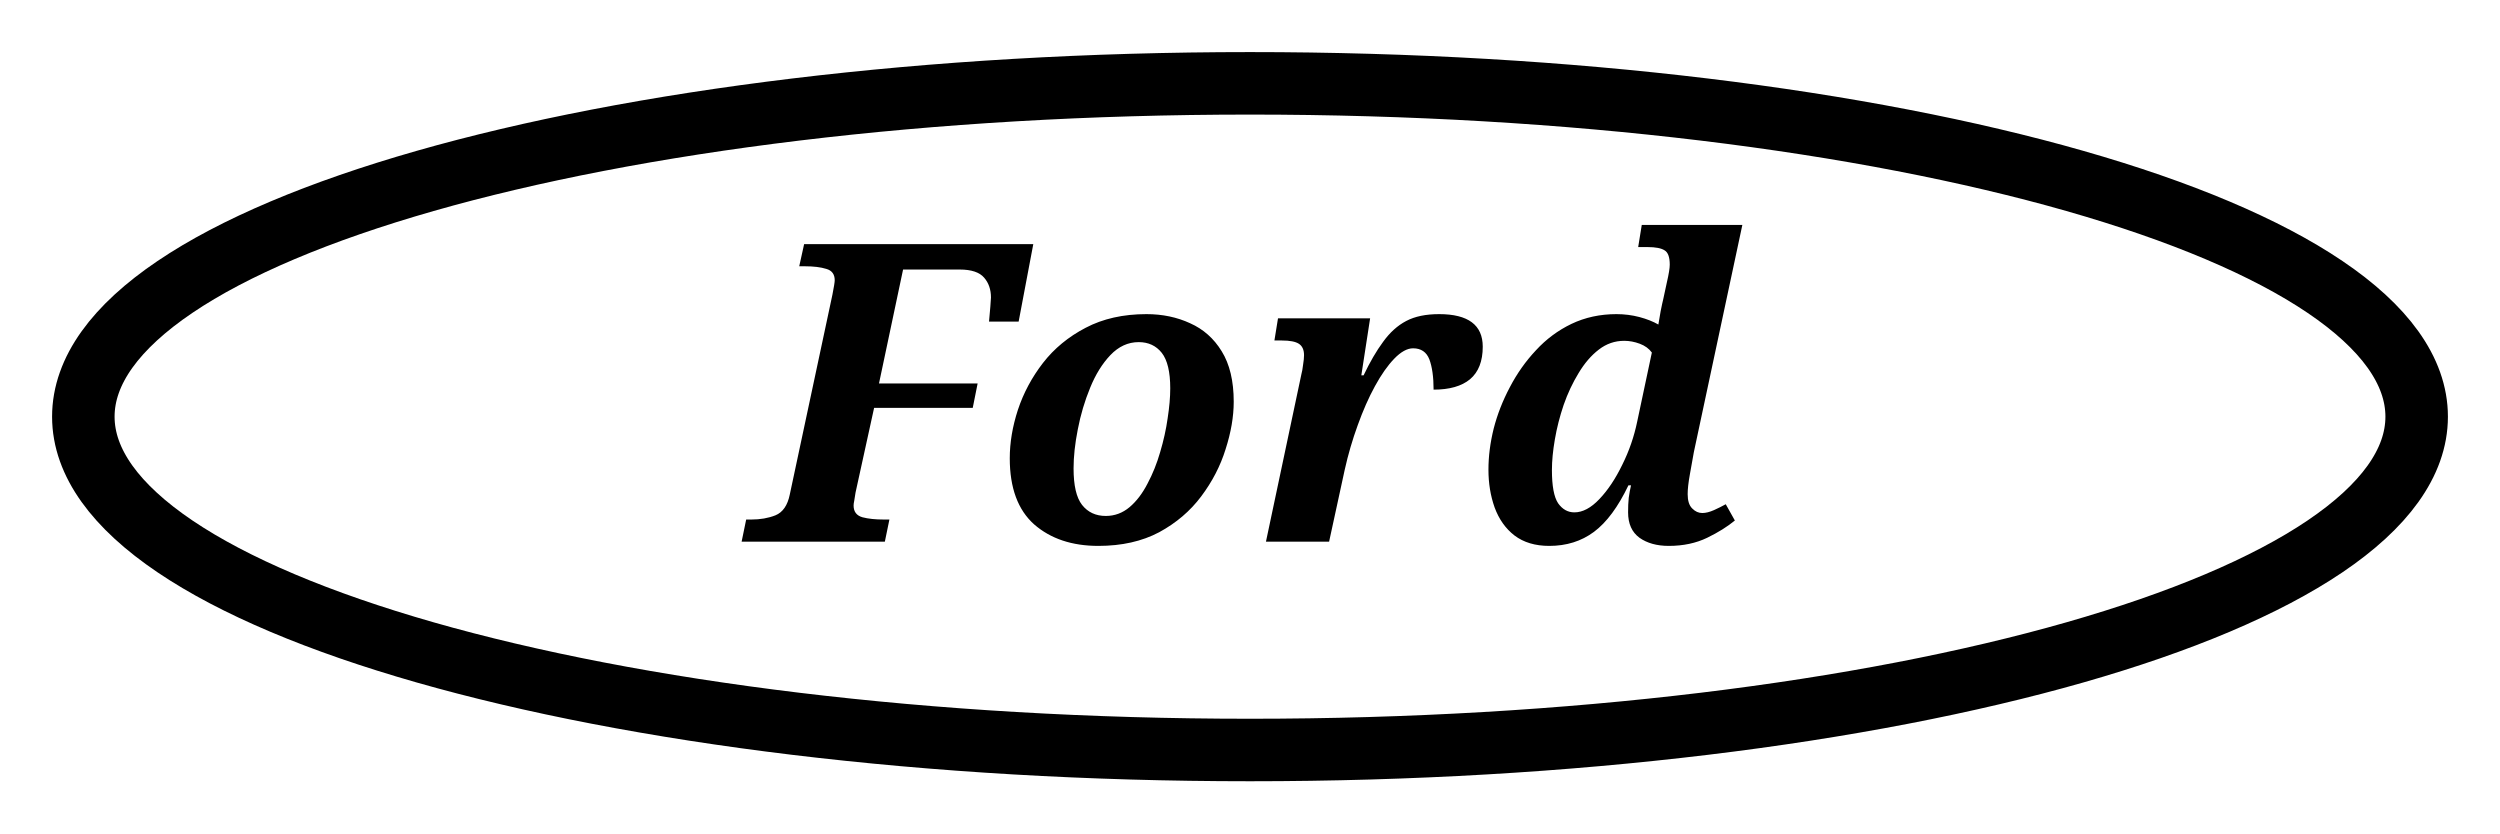
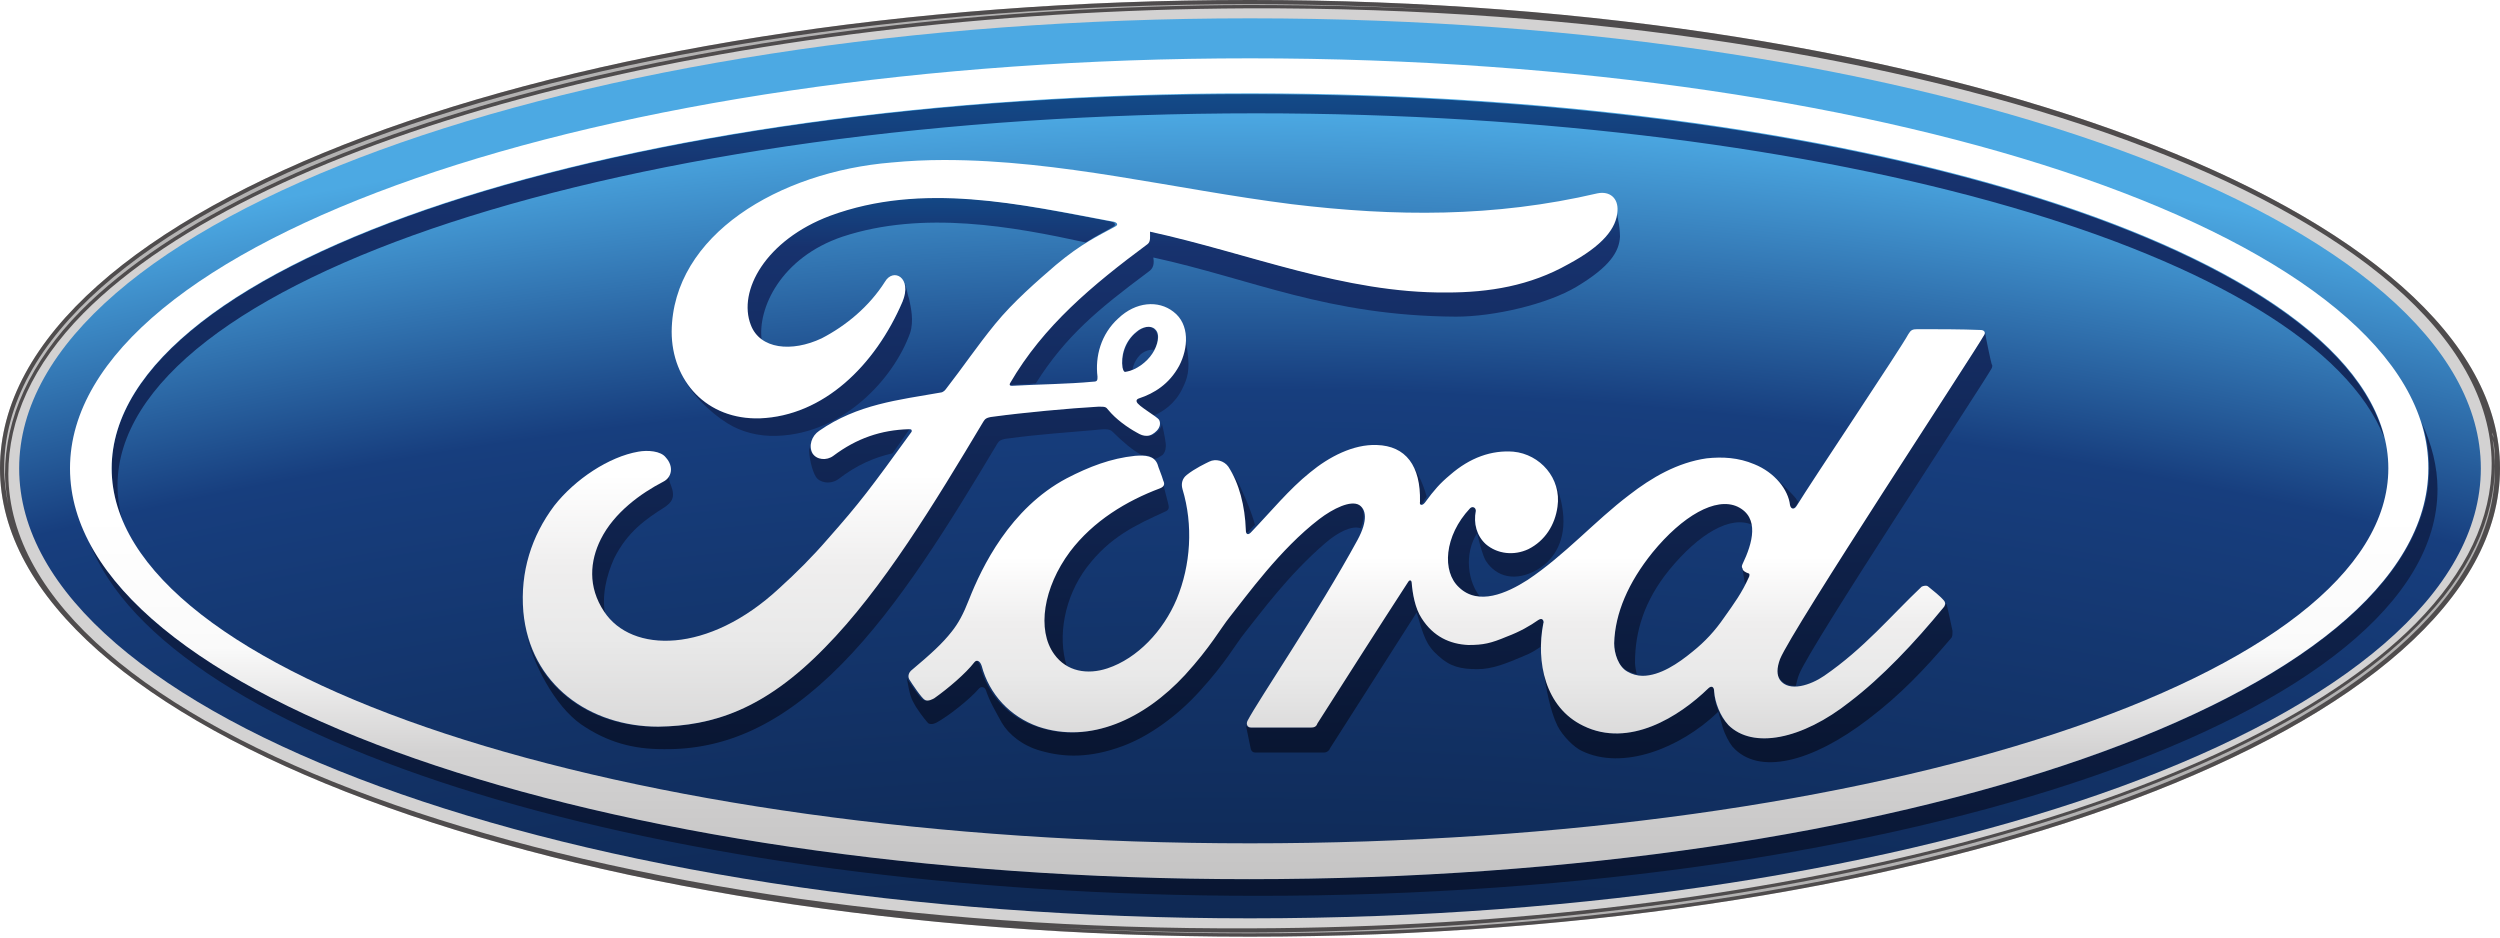
- <svg xmlns="http://www.w3.org/2000/svg" viewBox="0 0 120 40" role="img" aria-label="Ford">
-   <ellipse cx="60" cy="20" rx="56" ry="16" fill="none" stroke="currentColor" stroke-width="3" />
-   <text x="60" y="26" fill="currentColor" text-anchor="middle" font-family="Georgia, serif" font-size="20" font-style="italic" font-weight="700">Ford</text>
+ <svg xmlns="http://www.w3.org/2000/svg" version="1.1" id="svg6096" x="0px" y="0px" viewBox="0 0 300 112.5" style="enable-background:new 0 0 300 112.5;" xml:space="preserve">
+   <style type="text/css">
+ 	.st0{fill:#D3D2D2;}
+ 	.st1{fill:url(#path3558_1_);}
+ 	.st2{fill:url(#path3580_1_);}
+ 	.st3{fill:url(#path3602_1_);}
+ 	.st4{fill:url(#path3624_1_);}
+ 	.st5{fill:url(#path3646_1_);}
+ 	.st6{fill:url(#path3668_1_);}
+ 	.st7{fill:url(#path3690_1_);}
+ 	.st8{fill:url(#path3742_1_);}
+ 	.st9{fill:url(#path3764_1_);}
+ 	.st10{fill:url(#path3786_1_);}
+ 	.st11{fill:url(#path3808_1_);}
+ 	.st12{fill:url(#path3830_1_);}
+ 	.st13{fill:url(#path3852_1_);}
+ 	.st14{fill:url(#path3874_1_);}
+ 	.st15{fill:url(#path3896_1_);}
+ 	.st16{fill:url(#path3918_1_);}
+ 	.st17{fill:url(#path3940_1_);}
+ 	.st18{fill:url(#path3962_1_);}
+ 	.st19{fill:url(#path3984_1_);}
+ 	.st20{fill:url(#path4006_1_);}
+ 	.st21{fill:url(#path4028_1_);}
+ 	.st22{fill:url(#path4050_1_);}
+ 	.st23{fill:url(#path4072_1_);}
+ 	.st24{fill:url(#path4094_1_);}
+ 	.st25{fill:#4F4C4D;}
+ 	.st26{fill:url(#path4130_1_);}
+ 	.st27{fill:url(#path4154_1_);}
+ 	.st28{fill:url(#path4180_1_);}
+ 	.st29{fill:url(#path4206_1_);}
+ 	.st30{fill:url(#path4232_1_);}
+ </style>
+   <path id="path3532" class="st0" d="M299.1,51.9c0.1,0.3,0.1,0.5,0.1,0.8C299.2,52.4,299.1,52.2,299.1,51.9 M150,0  C66.7,0,0,25,0,56.2c0,31.1,67.3,56.2,150,56.2c82.7,0,150-25.2,150-56.2C300,25.2,232.7,0,150,0" />
+   <radialGradient id="path3558_1_" cx="-807.754" cy="596.238" r="1" gradientTransform="matrix(647.6554 0 0 -631.5305 523294.938 377163.094)" gradientUnits="userSpaceOnUse">
+     <stop offset="0" style="stop-color:#00050D" />
+     <stop offset="0.7" style="stop-color:#051125" />
+     <stop offset="0.904" style="stop-color:#173E7E" />
+     <stop offset="0.955" style="stop-color:#4CA9E3" />
+     <stop offset="1" style="stop-color:#4CA9E3" />
+   </radialGradient>
+   <path id="path3558" class="st1" d="M2.3,56.2c0,29.8,66.1,54,147.7,54l0,0c81.6,0,147.7-24.1,147.7-54l0,0c0-29.8-66.1-54-147.7-54  l0,0C68.4,2.2,2.3,26.4,2.3,56.2" />
+   <linearGradient id="path3580_1_" gradientUnits="userSpaceOnUse" x1="-813.207" y1="589.941" x2="-812.207" y2="589.941" gradientTransform="matrix(0 -114.3202 -114.3202 0 67591.914 -92852.281)">
+     <stop offset="0" style="stop-color:#08142E" />
+     <stop offset="0.809" style="stop-color:#17326E" />
+     <stop offset="1" style="stop-color:#0D69A9" />
+   </linearGradient>
+   <path id="path3580" class="st2" d="M13.4,56.2c0,2,0.4,4,1.2,6l0,0c-0.3-1.3-0.5-2.6-0.5-3.9l0,0c0-24.7,61.1-44.7,136.6-44.7l0,0  c69.4,0,126.7,16.9,135.4,38.9l0,0c-5.8-23.1-64.5-41.2-136.1-41.2l0,0C74.6,11.2,13.4,31.4,13.4,56.2" />
+   <linearGradient id="path3602_1_" gradientUnits="userSpaceOnUse" x1="-813.207" y1="589.942" x2="-812.207" y2="589.942" gradientTransform="matrix(0 -114.3306 -114.3306 0 67599.969 -92860.68)">
+     <stop offset="0" style="stop-color:#08142E" />
+     <stop offset="0.809" style="stop-color:#17326E" />
+     <stop offset="1" style="stop-color:#0D69A9" />
+   </linearGradient>
+   <path id="path3602" class="st3" d="M291.5,56.2c0,27.2-63.4,49.3-141.5,49.3l0,0C80.4,105.5,22.6,88,10.7,65l0,0  c9.1,24,68.4,42.5,140.3,42.5l0,0c78.2,0,141.5-21.9,141.5-48.8l0,0c0-2.7-0.7-5.4-1.9-8l0,0C291.2,52.4,291.5,54.3,291.5,56.2" />
+   <linearGradient id="path3624_1_" gradientUnits="userSpaceOnUse" x1="-815.072" y1="586.812" x2="-814.072" y2="586.812" gradientTransform="matrix(0 -79.21 -79.21 0 46656.984 -64467.785)">
+     <stop offset="0" style="stop-color:#08142E" />
+     <stop offset="0.809" style="stop-color:#17326E" />
+     <stop offset="1" style="stop-color:#0D69A9" />
+   </linearGradient>
+   <path id="path3624" class="st4" d="M176.4,61c-3.2,3.3-3.4,7.6-1.3,9.5l0,0c0.7,0.7,1.6,1,2.5,1.1l0,0c-1.4-1.7-2-5.1-0.3-7.7l0,0  c-0.3-0.8-0.4-1.7-0.2-2.6l0,0c0-0.2-0.1-0.4-0.3-0.4l0,0C176.6,60.8,176.5,60.9,176.4,61" />
+   <linearGradient id="path3646_1_" gradientUnits="userSpaceOnUse" x1="-814.992" y1="586.946" x2="-813.992" y2="586.946" gradientTransform="matrix(0 -80.2656 -80.2656 0 47321.023 -65321.43)">
+     <stop offset="0" style="stop-color:#08142E" />
+     <stop offset="0.809" style="stop-color:#17326E" />
+     <stop offset="1" style="stop-color:#0D69A9" />
+   </linearGradient>
+   <path id="path3646" class="st5" d="M209.1,68c0,0.5,0.2,1.4,0.3,2.1l0,0c0.2-0.3,0.3-0.6,0.5-1l0,0c0.1-0.3,0.1-0.3-0.1-0.4l0,0  c-0.3-0.1-0.7-0.4-0.7-0.6l0,0C209,68.1,209,68.1,209.1,68L209.1,68L209.1,68L209.1,68z" />
+   <linearGradient id="path3668_1_" gradientUnits="userSpaceOnUse" x1="-815.541" y1="586.024" x2="-814.541" y2="586.024" gradientTransform="matrix(0 -73.5277 -73.5277 0 43303.434 -59873.602)">
+     <stop offset="0" style="stop-color:#08142E" />
+     <stop offset="0.809" style="stop-color:#17326E" />
+     <stop offset="1" style="stop-color:#0D69A9" />
+   </linearGradient>
+   <path id="path3668" class="st6" d="M212.9,57.2c1.1,1,1.7,2.2,1.8,3.4l0,0c0,0.5,0.5,0.6,0.8,0.1l0,0c0.1-0.1,0.2-0.3,0.3-0.5l0,0  c-0.1-0.1-0.2-0.2-0.3-0.4l0,0C215.1,59.3,214,58.2,212.9,57.2L212.9,57.2z" />
+   <linearGradient id="path3690_1_" gradientUnits="userSpaceOnUse" x1="-815.328" y1="586.382" x2="-814.328" y2="586.382" gradientTransform="matrix(0 -76.0038 -76.0038 0 44737.418 -61875.711)">
+     <stop offset="0" style="stop-color:#08142E" />
+     <stop offset="0.809" style="stop-color:#17326E" />
+     <stop offset="1" style="stop-color:#0D69A9" />
+   </linearGradient>
+   <path id="path3690" class="st7" d="M169,55.2c0.8,1.2,1.2,2.8,1.2,4.9l0,0c0,0.5,0.4,0.5,0.6,0.1l0,0c0.1-0.2,0.3-0.4,0.4-0.6l0,0  C170.7,57.7,169.7,55.9,169,55.2z" />
+   <linearGradient id="path3742_1_" gradientUnits="userSpaceOnUse" x1="-815.002" y1="586.93" x2="-814.002" y2="586.93" gradientTransform="matrix(0 -80.1365 -80.1365 0 47236.438 -65217.027)">
+     <stop offset="0" style="stop-color:#08142E" />
+     <stop offset="0.809" style="stop-color:#17326E" />
+     <stop offset="1" style="stop-color:#0D69A9" />
+   </linearGradient>
+   <path id="path3742" class="st8" d="M198.3,66.2c-3,3.6-4.6,7.3-4.6,10.9l0,0c0,1.3,0.5,2.9,1.6,3.4l0,0c0.4,0.2,0.7,0.3,1.1,0.4l0,0  c-0.1-0.5-0.2-1-0.2-1.4l0,0c0-3.7,1.1-7.4,4.1-11.1l0,0c3.6-4.4,7.4-6.6,10-5.4l0,0c-0.1-1-0.6-1.8-1.7-2.3l0,0  c-0.5-0.2-1-0.3-1.6-0.3l0,0C204.4,60.4,201.2,62.6,198.3,66.2" />
+   <linearGradient id="path3764_1_" gradientUnits="userSpaceOnUse" x1="-815.003" y1="586.928" x2="-814.003" y2="586.928" gradientTransform="matrix(0 -80.1195 -80.1195 0 47156.973 -65203.328)">
+     <stop offset="0" style="stop-color:#08142E" />
+     <stop offset="0.809" style="stop-color:#17326E" />
+     <stop offset="1" style="stop-color:#0D69A9" />
+   </linearGradient>
+   <path id="path3764" class="st9" d="M138.9,58.5c-4,1.5-8,3.9-10.8,7.6l0,0c-3.2,4.2-4,9.3-1.9,12.3l0,0c0.5,0.7,1.1,1.2,1.8,1.5l0,0  c-1.1-3.5-0.3-8.2,2.4-11.8l0,0c2.8-3.7,5.9-5.1,9.4-6.7l0,0c0.5-0.2,0.5-0.5,0.4-0.9l0,0c-0.2-0.7-0.6-2.5-0.8-2.9l0,0l0,0  C139.5,58.1,139.4,58.4,138.9,58.5" />
+   <linearGradient id="path3786_1_" gradientUnits="userSpaceOnUse" x1="-815.045" y1="586.858" x2="-814.045" y2="586.858" gradientTransform="matrix(0 -79.5717 -79.5717 0 46864.562 -64760.156)">
+     <stop offset="0" style="stop-color:#08142E" />
+     <stop offset="0.809" style="stop-color:#17326E" />
+     <stop offset="1" style="stop-color:#0D69A9" />
+   </linearGradient>
+   <path id="path3786" class="st10" d="M168.9,69.8c-3.7,5.7-7.2,11.2-10.9,17l0,0c-0.2,0.3-0.4,0.4-0.7,0.5l0,0c-2.3,0-4.8,0-7.3,0  l0,0c-0.3,0-0.4-0.1-0.5-0.3l0,0c0.2,0.9,0.5,2.5,0.6,2.9l0,0c0.1,0.3,0.3,0.4,0.5,0.4l0,0c2.7,0,6,0,8.3,0l0,0  c0.3,0,0.6-0.2,0.7-0.5l0,0c3.4-5.3,7-11,10.4-16.3l0,0c0.8,2.7,1.1,3.9,2.6,5.2l0,0c1.4,1.3,2.7,1.6,4.7,1.6l0,0  c1.8,0,3.5-0.7,5.6-1.6l0,0c0.8-0.3,1.4-0.7,2-1.1l0,0c0-1,0.1-2,0.3-2.9l0,0c0-0.1-0.1-0.7-0.6-0.4l0,0c-1,0.7-2.2,1.4-3.8,2l0,0  c-1.9,0.7-2.8,1-4.6,1l0,0c-2.2,0-4.2-1-5.6-3.2l0,0c-0.8-1.2-1.1-3-1.2-4.3l0,0c0-0.1-0.1-0.2-0.2-0.2l0,0  C169.1,69.7,169,69.7,168.9,69.8" />
+   <linearGradient id="path3808_1_" gradientUnits="userSpaceOnUse" x1="-815.001" y1="586.932" x2="-814.001" y2="586.932" gradientTransform="matrix(0 -80.1548 -80.1548 0 47255.039 -65231.855)">
+     <stop offset="0" style="stop-color:#08142E" />
+     <stop offset="0.809" style="stop-color:#17326E" />
+     <stop offset="1" style="stop-color:#0D69A9" />
+   </linearGradient>
+   <path id="path3808" class="st11" d="M233.3,72.8c-3.6,4.4-7.5,8.5-11.3,11.4l0,0c-5.9,4.6-11.7,5.7-14.6,2.8l0,0  c-1.1-1.1-1.7-2.6-1.7-4l0,0c0-0.7-0.4-0.7-0.7-0.4l0,0c-3.5,3.4-9.5,7.2-15,4.5l0,0c-2.7-1.4-4.2-3.9-4.8-6.7l0,0  c0.3,2,0.8,4.9,1.7,6.7l0,0c0.6,1.2,2,2.6,2.9,3l0,0c4.9,2.4,11.8-0.3,16.3-4.6l0,0c0-0.1,0.1-0.1,0.1-0.1l0,0  c0.2,0.8,0.5,1.7,0.5,1.8l0,0c0.3,1,0.8,1.9,1.2,2.4l0,0c3.1,3.5,9.5,1.9,16.3-3.3l0,0c3.8-2.9,6.6-5.8,10-9.8l0,0  c0.1-0.2,0.1-0.4,0.1-0.8l0,0c-0.2-0.9-0.5-2.4-0.7-3.2l0,0C233.4,72.5,233.4,72.7,233.3,72.8 M185.1,80.2c0,0.1,0,0.2,0,0.2l0,0  C185.1,80.4,185.1,80.3,185.1,80.2L185.1,80.2C185.1,80.3,185.1,80.2,185.1,80.2L185.1,80.2z" />
+   <linearGradient id="path3830_1_" gradientUnits="userSpaceOnUse" x1="-814.997" y1="586.938" x2="-813.997" y2="586.938" gradientTransform="matrix(0 -80.2057 -80.2057 0 47258.246 -65272.996)">
+     <stop offset="0" style="stop-color:#08142E" />
+     <stop offset="0.809" style="stop-color:#17326E" />
+     <stop offset="1" style="stop-color:#0D69A9" />
+   </linearGradient>
+   <path id="path3830" class="st12" d="M186.8,60.7c-0.3,2.2-1.5,4.1-3.5,5.1l0,0c-1.7,0.8-3.7,0.7-5.1-0.6l0,0c-0.4-0.4-0.7-0.9-1-1.4  l0,0c0.4,1.6,0.7,2.8,1.1,3.5l0,0c1.3,2,3.6,2.5,6.1,1.1l0,0c1.8-1,3.4-3.1,3.2-6.4l0,0c-0.1-1.7-0.6-3.4-1.4-4.8l0,0  C186.8,58.3,187,59.5,186.8,60.7" />
+   <linearGradient id="path3852_1_" gradientUnits="userSpaceOnUse" x1="-815.002" y1="586.929" x2="-814.002" y2="586.929" gradientTransform="matrix(0 -80.1351 -80.1351 0 47259.828 -65215.953)">
+     <stop offset="0" style="stop-color:#08142E" />
+     <stop offset="0.809" style="stop-color:#17326E" />
+     <stop offset="1" style="stop-color:#0D69A9" />
+   </linearGradient>
+   <path id="path3852" class="st13" d="M238.1,40.1c-1.1,2-23.1,35.4-24.5,38.9l0,0c-0.4,1.1-0.5,1.9,0,2.5l0,0  c0.5,0.6,1.1,0.8,1.9,0.8l0,0c0.1-0.4,0.2-0.9,0.4-1.4l0,0c1.4-3.5,22-34.7,23.1-36.7l0,0c0.1-0.2,0.1-0.4,0-0.5l0,0  c-0.1-0.3-0.8-3.6-0.8-3.9l0,0C238.2,39.9,238.2,40,238.1,40.1" />
+   <linearGradient id="path3874_1_" gradientUnits="userSpaceOnUse" x1="-815.144" y1="586.692" x2="-814.144" y2="586.692" gradientTransform="matrix(0 -78.2857 -78.2857 0 46078.316 -63720.621)">
+     <stop offset="0" style="stop-color:#08142E" />
+     <stop offset="0.809" style="stop-color:#17326E" />
+     <stop offset="1" style="stop-color:#0D69A9" />
+   </linearGradient>
+   <path id="path3874" class="st14" d="M146.9,55.7c0.1,0.1,0.1,0.1,0.2,0.2l0,0c1.3,2,2,4.7,2.1,7.6l0,0c0.1,0.6,0.3,0.6,0.6,0.3l0,0  c0.3-0.3,0.5-0.6,0.8-0.8l0,0c-0.4-1.5-1-2.9-1.6-4.2l0,0C148.8,58.2,147.8,56.5,146.9,55.7z" />
+   <linearGradient id="path3896_1_" gradientUnits="userSpaceOnUse" x1="-815.043" y1="586.861" x2="-814.043" y2="586.861" gradientTransform="matrix(0 -79.5963 -79.5963 0 46848.242 -64780.055)">
+     <stop offset="0" style="stop-color:#08142E" />
+     <stop offset="0.809" style="stop-color:#17326E" />
+     <stop offset="1" style="stop-color:#0D69A9" />
+   </linearGradient>
+   <path id="path3896" class="st15" d="M158.1,62.3c-4.7,3.6-8.7,9.2-10.7,11.7l0,0c-1.2,1.5-2.3,3.6-5.4,7l0,0  c-4.9,5.3-11.4,8.4-17.6,6.2l0,0c-3.4-1.1-5.9-3.9-6.8-7.3l0,0c-0.2-0.7-0.6-0.8-0.9-0.4l0,0c-1,1.3-3.1,3.1-4.8,4.3l0,0  c-0.2,0.1-0.7,0.4-1.1,0.2l0,0c-0.4-0.2-1.6-2-1.9-2.5l0,0c0-0.1-0.1-0.1-0.1-0.2l0,0v0c0.4,2.2,0.5,2.5,1.1,3.5l0,0  c0.7,1.1,1.4,1.9,1.5,2l0,0c0.4,0.2,0.8,0,1-0.1l0,0c1.3-0.7,3.9-2.7,5.1-4.1l0,0c0.3-0.3,0.7-0.1,0.8,0.2l0,0  c0.5,1.5,1.2,2.6,1.9,3.9l0,0c0.8,1.4,2.5,2.8,4.7,3.4l0,0c2.8,0.8,5.9,0.9,9.9-0.6l0,0c3.2-1.2,6.6-3.7,9.2-6.6l0,0  c3.1-3.4,4.2-5.5,5.4-7l0,0c2-2.5,5.2-6.9,9.6-10.7l0,0c1.5-1.3,3.2-2.2,4.3-1.8l0,0c0.6-1.6,0.3-2.5-0.3-3l0,0  c-0.2-0.1-0.5-0.2-0.8-0.2l0,0C161,60.4,159.5,61.3,158.1,62.3" />
+   <linearGradient id="path3918_1_" gradientUnits="userSpaceOnUse" x1="-815.002" y1="586.929" x2="-814.002" y2="586.929" gradientTransform="matrix(0 -80.1316 -80.1316 0 47107.398 -65213.121)">
+     <stop offset="0" style="stop-color:#08142E" />
+     <stop offset="0.809" style="stop-color:#17326E" />
+     <stop offset="1" style="stop-color:#0D69A9" />
+   </linearGradient>
+   <path id="path3918" class="st16" d="M79.3,57.8c-2.7,1.4-5.9,3.7-7.5,6.9l0,0c-1.3,2.6-1.5,5.7,0.4,8.7l0,0c0.2,0.2,0.3,0.5,0.5,0.7  l0,0c-0.6-2.5,0.1-5.1,1-7.1l0,0c1.6-3.2,3.8-4.7,6-6.1l0,0c0.9-0.6,1.4-1.2,0.8-2.7l0,0c-0.2-0.4-0.3-1.2-0.4-1.9l0,0  C80.2,56.9,79.9,57.5,79.3,57.8" />
+   <linearGradient id="path3940_1_" gradientUnits="userSpaceOnUse" x1="-815.004" y1="586.927" x2="-814.004" y2="586.927" gradientTransform="matrix(0 -80.1145 -80.1145 0 47133.027 -65199.25)">
+     <stop offset="0" style="stop-color:#08142E" />
+     <stop offset="0.809" style="stop-color:#17326E" />
+     <stop offset="1" style="stop-color:#0D69A9" />
+   </linearGradient>
+   <path id="path3940" class="st17" d="M99.4,25.9c-7.7,2.9-11.1,9-9.5,13.1l0,0c0.3,0.8,0.8,1.4,1.5,1.8l0,0  c-0.5-3.8,2.3-9.9,9.7-12.4l0,0c9.7-3.2,20.5-1.2,29.2,0.7l0,0c1.2-0.8,2.3-1.3,3.3-1.9l0,0c0.5-0.3-0.1-0.6-0.2-0.6l0,0  c-6.9-1.3-14.1-2.9-21.1-2.9l0,0C107.9,23.7,103.6,24.3,99.4,25.9" />
+   <linearGradient id="path3962_1_" gradientUnits="userSpaceOnUse" x1="-815.002" y1="586.929" x2="-814.002" y2="586.929" gradientTransform="matrix(0 -80.1344 -80.1344 0 47134.477 -65215.367)">
+     <stop offset="0" style="stop-color:#08142E" />
+     <stop offset="0.809" style="stop-color:#17326E" />
+     <stop offset="1" style="stop-color:#0D69A9" />
+   </linearGradient>
+   <path id="path3962" class="st18" d="M131.7,48.8c-3.5,0.2-8.9,0.7-12.6,1.2l0,0c-0.9,0.1-1,0.3-1.2,0.6l0,0  c-5.9,9.7-12.1,20.1-19,27.1l0,0c-7.4,7.5-13.5,9.5-20,9.5l0,0c-7.5,0.1-14.2-4.2-15.9-11.7l0,0c0.9,4.2,3.6,9.2,6.7,11.4l0,0  c3.2,2.2,6.3,3,9.9,3l0,0c7.4,0.1,14.2-2.9,21.4-10.2l0,0c6.9-7,12.9-16.8,18.7-26.5l0,0c0.2-0.3,0.4-0.5,1.4-0.6l0,0  c3.7-0.5,7-0.7,10.3-1l0,0c1-0.1,1.7-0.2,2.1,0.2l0,0c1.2,1.2,2.5,2.3,3.5,2.8l0,0c0.6,0,1.1,0.1,1.5,0.5l0,0c0.4-0.1,0.7-0.3,1-0.5  l0,0c0.4-0.4,0.4-0.9,0.4-1.3l0,0c-0.1-0.8-0.4-2.4-0.6-2.8l0,0c0.2,0.3,0.1,0.8-0.3,1.2l0,0c-0.3,0.3-0.7,0.6-1.2,0.6l0,0  c-0.4,0-0.7-0.2-1.2-0.4l0,0c-1.1-0.6-2.5-1.6-3.4-2.7l0,0c-0.2-0.3-0.4-0.4-0.8-0.4l0,0C132,48.7,131.9,48.8,131.7,48.8" />
+   <linearGradient id="path3984_1_" gradientUnits="userSpaceOnUse" x1="-814.999" y1="586.934" x2="-813.999" y2="586.934" gradientTransform="matrix(0 -80.1746 -80.1746 0 47160.359 -65247.84)">
+     <stop offset="0" style="stop-color:#08142E" />
+     <stop offset="0.809" style="stop-color:#17326E" />
+     <stop offset="1" style="stop-color:#0D69A9" />
+   </linearGradient>
+   <path id="path3984" class="st19" d="M99.9,54.6c-0.8,0.6-2,0.5-2.5-0.3l0,0c-0.2-0.3-0.3-0.6-0.3-0.8l0,0c-0.1,1.3,0.4,3.1,0.8,3.7  l0,0c0.4,0.7,1.7,1,2.7,0.3l0,0c2.2-1.7,4.3-2.6,6.5-3.1l0,0c0.6-0.8,1.2-1.7,1.9-2.7l0,0c0.1-0.1,0.1-0.2,0-0.2l0,0  c0-0.1-0.1-0.1-0.3-0.1l0,0C105.6,51.5,102.7,52.5,99.9,54.6" />
+   <linearGradient id="path4006_1_" gradientUnits="userSpaceOnUse" x1="-815.133" y1="586.711" x2="-814.133" y2="586.711" gradientTransform="matrix(0 -78.4306 -78.4306 0 46209.645 -63838.473)">
+     <stop offset="0" style="stop-color:#08142E" />
+     <stop offset="0.809" style="stop-color:#17326E" />
+     <stop offset="1" style="stop-color:#0D69A9" />
+   </linearGradient>
+   <path id="path4006" class="st20" d="M193.5,23.8c0,0.1,0.1,0.1,0.1,0.2l0,0C193.6,23.9,193.6,23.8,193.5,23.8z" />
+   <linearGradient id="path4028_1_" gradientUnits="userSpaceOnUse" x1="-815.003" y1="586.928" x2="-814.003" y2="586.928" gradientTransform="matrix(0 -80.1255 -80.1255 0 47185.605 -65208.18)">
+     <stop offset="0" style="stop-color:#08142E" />
+     <stop offset="0.809" style="stop-color:#17326E" />
+     <stop offset="1" style="stop-color:#0D69A9" />
+   </linearGradient>
+   <path id="path4028" class="st21" d="M193.9,25.2c-0.1,2.1-1.8,4.2-5.9,6.4l0,0c-4.7,2.6-9.5,3.3-14.6,3.4l0,0  c-12.3,0.1-23.8-4.7-35.6-7.3l0,0c0,0.5,0.1,1.1-0.3,1.5l0,0C130.9,34.1,125,39,121,45.9l0,0c-0.1,0.2-0.1,0.3,0.2,0.3l0,0  c1.1-0.1,2.1-0.1,3.1-0.2l0,0c3.6-5.7,7.5-8.9,13.4-13.3l0,0c0.4-0.3,0.9-0.6,0.7-1.8l0,0c11.9,2.6,20.9,7,36.3,7.1l0,0  c4.6,0,11-1.5,14.5-3.6l0,0c4-2.4,5.1-4.2,5.2-6l0,0c0-0.6-0.1-1.5-0.2-1.9l0,0c-0.1-0.6-0.2-1.4-0.4-2l0,0  C193.9,24.6,193.9,24.9,193.9,25.2" />
+   <linearGradient id="path4050_1_" gradientUnits="userSpaceOnUse" x1="-815.354" y1="586.34" x2="-814.354" y2="586.34" gradientTransform="matrix(0 -75.7006 -75.7006 0 44523.125 -61631.156)">
+     <stop offset="0" style="stop-color:#08142E" />
+     <stop offset="0.809" style="stop-color:#17326E" />
+     <stop offset="1" style="stop-color:#0D69A9" />
+   </linearGradient>
+   <path id="path4050" class="st22" d="M136.6,39.7c-0.1,0.1-0.3,0.3-0.5,0.4l0,0c-1.2,1.2-1.5,2.8-1.4,4l0,0c0.1,0.5,0.3,0.6,0.5,0.5  l0,0c0.2,0,0.5-0.1,0.7-0.2l0,0c0.1-0.7,0.4-1.3,1-1.9l0,0c0.5-0.4,1.1-0.6,1.6-0.5l0,0c0.5-0.9,0.6-2,0-2.5l0,0  c-0.2-0.2-0.5-0.3-0.9-0.3l0,0C137.4,39.3,137,39.4,136.6,39.7" />
+   <linearGradient id="path4072_1_" gradientUnits="userSpaceOnUse" x1="-815.002" y1="586.929" x2="-814.002" y2="586.929" gradientTransform="matrix(0 -80.1342 -80.1342 0 47172.555 -65215.188)">
+     <stop offset="0" style="stop-color:#08142E" />
+     <stop offset="0.809" style="stop-color:#17326E" />
+     <stop offset="1" style="stop-color:#0D69A9" />
+   </linearGradient>
+   <path id="path4072" class="st23" d="M141.3,43.9c-1.1,2.2-3,3.3-4.8,3.9l0,0c0,0-0.4,0.1-0.3,0.4l0,0c0,0.4,1.3,1.2,2.1,1.7l0,0  c0.1,0,0.3-0.1,0.3-0.1l0,0c0.9-0.4,2.4-1.3,3.3-3.2l0,0c0.6-1.2,0.9-2.2,0.6-4.4l0,0c-0.2-1.5-0.5-2.9-0.9-3.5l0,0  C142.5,40.3,142.2,42.3,141.3,43.9" />
+   <linearGradient id="path4094_1_" gradientUnits="userSpaceOnUse" x1="-815.002" y1="586.93" x2="-814.002" y2="586.93" gradientTransform="matrix(0 -80.1372 -80.1372 0 47130.418 -65217.613)">
+     <stop offset="0" style="stop-color:#08142E" />
+     <stop offset="0.809" style="stop-color:#17326E" />
+     <stop offset="1" style="stop-color:#0D69A9" />
+   </linearGradient>
+   <path id="path4094" class="st24" d="M108.5,33.8c0.2,0.5,0.2,1.4-0.2,2.4l0,0c-3.3,7.7-9.5,13.7-17.1,14l0,0c-4.6,0.1-8-2.2-9.6-5.6  l0,0c1.2,2.6,3.6,4.9,5.7,6.2l0,0c1.6,1,3.7,1.6,6,1.5l0,0c7.9-0.3,13.9-6.8,15.9-12.3l0,0c0.5-1.5,0.1-3.1-0.1-4.1l0,0  C108.9,35.4,108.8,34.5,108.5,33.8L108.5,33.8L108.5,33.8z" />
+   <path id="path4106" class="st25" d="M299.1,51.9c0.1,0.3,0.1,0.5,0.1,0.8C299.2,52.4,299.1,52.2,299.1,51.9 M1,56.9  c0-6.6,2.9-13.1,9-19.3C31.5,15.9,87.7,1.3,149.7,1C231.9,0.7,298.8,25.2,299,55.6c0,6.6-3,13-9.1,19.2  c-21.5,21.7-77.6,36.4-139.6,36.6C68.1,111.8,1.2,87.3,1,56.9 M150,0C66.7,0,0,25,0,56.2c0,31.1,67.3,56.2,150,56.2  c82.7,0,150-25.2,150-56.2C300,25.2,232.7,0,150,0" />
+   <linearGradient id="path4130_1_" gradientUnits="userSpaceOnUse" x1="-814.029" y1="592.109" x2="-813.029" y2="592.109" gradientTransform="matrix(-34.6579 -129.3445 -129.3445 34.6579 48490.48 -125672.055)">
+     <stop offset="0" style="stop-color:#B2B1B1" />
+     <stop offset="0.35" style="stop-color:#DEDDDE" />
+     <stop offset="0.65" style="stop-color:#DEDDDE" />
+     <stop offset="1" style="stop-color:#B2B1B1" />
+   </linearGradient>
+   <path id="path4130" class="st26" d="M0.5,56.2c0,1.5,0.2,2.9,0.5,4.4l0,0c-0.2-1.2-0.4-2.5-0.4-3.7l0,0c0-6.7,3-13.4,9.1-19.6l0,0  C31.3,15.5,87.6,0.8,149.7,0.6l0,0c8.6,0,17.1,0.2,25.3,0.7l0,0c-8.1-0.5-16.5-0.8-25-0.8l0,0C67.1,0.5,0.5,25.3,0.5,56.2" />
+   <linearGradient id="path4154_1_" gradientUnits="userSpaceOnUse" x1="-814.053" y1="592.086" x2="-813.053" y2="592.086" gradientTransform="matrix(-34.497 -128.7448 -128.7448 34.497 48353.828 -125161.703)">
+     <stop offset="0" style="stop-color:#B2B1B1" />
+     <stop offset="0.35" style="stop-color:#DEDDDE" />
+     <stop offset="0.65" style="stop-color:#DEDDDE" />
+     <stop offset="1" style="stop-color:#B2B1B1" />
+   </linearGradient>
+   <path id="path4154" class="st27" d="M299.4,55.6c0,6.7-3.1,13.3-9.3,19.5l0,0c-21.5,21.7-77.8,36.5-139.9,36.8l0,0  c-8.8,0-17.4-0.2-25.8-0.7l0,0c8.3,0.5,16.8,0.8,25.5,0.8l0,0c82.5,0,149.5-25.2,149.5-55.8l0,0c0-1.2-0.1-2.3-0.3-3.5l0,0  C299.4,53.7,299.4,54.7,299.4,55.6" />
+   <linearGradient id="path4180_1_" gradientUnits="userSpaceOnUse" x1="-804.814" y1="604.023" x2="-803.814" y2="604.023" gradientTransform="matrix(0 114.9095 114.9095 0 -69257.969 92479.391)">
+     <stop offset="0" style="stop-color:#FFFFFF" />
+     <stop offset="0.552" style="stop-color:#FFFFFF" />
+     <stop offset="0.691" style="stop-color:#FAFAFA" />
+     <stop offset="0.8" style="stop-color:#D3D2D2" />
+     <stop offset="1" style="stop-color:#BDBCBC" />
+   </linearGradient>
+   <path id="path4180" class="st28" d="M8.4,56.2c0,27.2,63.4,49.3,141.5,49.3l0,0c78.2,0,141.5-22.1,141.5-49.3l0,0  C291.5,29,228.2,7,150,7l0,0C71.8,7,8.4,29,8.4,56.2 M13.4,56.2c0-24.9,61.1-45,136.6-45l0,0c75.4,0,136.6,20.1,136.6,45l0,0  c0,24.9-61.1,45-136.6,45l0,0C74.6,101.2,13.4,81.1,13.4,56.2" />
+   <linearGradient id="path4206_1_" gradientUnits="userSpaceOnUse" x1="-800.559" y1="611.161" x2="-799.559" y2="611.161" gradientTransform="matrix(0 56.9881 56.9881 0 -34655.383 45657.746)">
+     <stop offset="0" style="stop-color:#FFFFFF" />
+     <stop offset="0.552" style="stop-color:#FFFFFF" />
+     <stop offset="0.691" style="stop-color:#EFEEEE" />
+     <stop offset="0.8" style="stop-color:#E9E9E9" />
+     <stop offset="1" style="stop-color:#D3D2D2" />
+   </linearGradient>
+   <path id="path4206" class="st29" d="M230.1,39.5c-0.6,0-0.8,0.1-1.1,0.6l0,0c-0.9,1.7-11.5,17.5-13.4,20.6l0,0  c-0.3,0.5-0.7,0.4-0.8-0.1l0,0c-0.2-1.8-1.8-3.9-4.3-4.9l0,0c-1.9-0.8-3.8-0.9-5.7-0.7l0,0c-3.5,0.5-6.6,2.3-9.3,4.4l0,0  c-4.1,3.1-7.7,7.2-12.2,10.2l0,0c-2.5,1.6-5.9,3.1-8.2,0.9l0,0c-2.1-1.9-1.8-6.2,1.3-9.5l0,0c0.3-0.3,0.7-0.1,0.7,0.3l0,0  c-0.3,1.5,0.1,3,1.2,4l0,0c1.4,1.2,3.4,1.4,5.1,0.6l0,0c2-1,3.2-2.9,3.5-5.1l0,0c0.5-3.4-2.1-6.3-5.3-6.6l0,0  c-2.6-0.2-5.2,0.7-7.6,2.8l0,0c-1.2,1-1.9,1.8-3,3.3l0,0c-0.3,0.4-0.7,0.4-0.6-0.1l0,0c0.1-4.3-1.7-6.7-5.2-6.8l0,0  c-2.8-0.1-5.7,1.4-8,3.3l0,0c-2.5,2-4.7,4.7-7.1,7.2l0,0c-0.3,0.3-0.6,0.3-0.6-0.3l0,0c-0.1-2.9-0.8-5.6-2.1-7.6l0,0  c-0.5-0.7-1.5-1-2.3-0.6l0,0c-0.4,0.2-1.7,0.8-2.7,1.6l0,0c-0.5,0.4-0.7,1-0.5,1.7l0,0c1.3,4.3,1,9.1-0.7,13.2l0,0  c-1.6,3.8-4.7,7.1-8.3,8.3l0,0c-2.4,0.8-4.9,0.4-6.4-1.7l0,0c-2.1-2.9-1.3-8,1.9-12.3l0,0c2.8-3.7,6.8-6.1,10.8-7.6l0,0  c0.5-0.2,0.6-0.5,0.4-0.9l0,0c-0.2-0.7-0.6-1.6-0.7-2l0,0c-0.4-1-1.4-1.1-2.7-1l0,0c-2.9,0.3-5.5,1.3-8.2,2.7l0,0  c-6.8,3.6-10.2,10.7-11.7,14.5l0,0c-0.7,1.8-1.3,2.9-2.1,3.9l0,0c-1.1,1.4-2.4,2.6-4.9,4.7l0,0c-0.2,0.2-0.4,0.6-0.2,1l0,0  c0.3,0.5,1.5,2.3,1.9,2.5l0,0c0.4,0.2,0.9-0.1,1.1-0.2l0,0c1.7-1.2,3.8-3,4.8-4.3l0,0c0.3-0.4,0.7-0.2,0.9,0.4l0,0  c0.9,3.4,3.4,6.1,6.8,7.3l0,0c6.2,2.1,12.7-0.9,17.6-6.2l0,0c3.1-3.4,4.2-5.5,5.4-7l0,0c2-2.5,6-8.1,10.7-11.7l0,0  c1.7-1.3,3.8-2.3,4.8-1.7l0,0c0.8,0.5,1.1,1.8-0.2,4.2l0,0c-4.8,8.8-11.9,19.2-13.2,21.7l0,0c-0.2,0.4,0,0.8,0.4,0.8l0,0  c2.5,0,5,0,7.3,0l0,0c0.4,0,0.6-0.2,0.7-0.5l0,0c3.7-5.8,7.2-11.3,10.9-17l0,0c0.2-0.3,0.4-0.1,0.4,0.1l0,0c0.1,1.3,0.4,3.1,1.2,4.3  l0,0c1.4,2.2,3.4,3.1,5.6,3.2l0,0c1.8,0,2.7-0.2,4.6-1l0,0c1.6-0.6,2.8-1.3,3.8-2l0,0c0.6-0.4,0.7,0.3,0.6,0.4l0,0  c-0.9,4.6,0.2,10.1,4.8,12.3l0,0c5.5,2.7,11.5-1.1,15-4.5l0,0c0.3-0.3,0.7-0.3,0.7,0.4l0,0c0.1,1.3,0.7,2.9,1.7,4l0,0  c2.9,2.9,8.8,1.8,14.6-2.8l0,0c3.8-2.9,7.7-7,11.3-11.4l0,0c0.1-0.2,0.2-0.4,0-0.7l0,0c-0.5-0.6-1.3-1.2-1.9-1.7l0,0  c-0.2-0.2-0.6-0.1-0.8,0l0,0c-3.7,3.5-6.9,7.4-11.7,10.7l0,0c-1.6,1.1-4.2,2-5.3,0.5l0,0c-0.4-0.6-0.4-1.4,0-2.5l0,0  c1.4-3.5,23.4-36.9,24.5-38.9l0,0c0.2-0.3,0-0.6-0.4-0.6l0,0C235.4,39.5,232.4,39.5,230.1,39.5 M195.3,80.6  c-1.1-0.6-1.6-2.2-1.6-3.4l0,0c0.1-3.6,1.7-7.3,4.6-10.9l0,0c3.6-4.4,7.6-6.7,10.2-5.5l0,0c2.7,1.3,1.8,4.4,0.6,6.9l0,0  c-0.1,0.2-0.1,0.4,0,0.5l0,0c0,0.3,0.4,0.5,0.7,0.6l0,0c0.1,0,0.2,0.1,0.1,0.4l0,0c-0.9,2-1.8,3.2-3,4.9l0,0  c-1.1,1.6-2.3,2.9-3.8,4.1l0,0c-1.7,1.4-3.9,2.9-6,2.9l0,0C196.5,81.1,195.8,80.9,195.3,80.6" />
+   <linearGradient id="path4232_1_" gradientUnits="userSpaceOnUse" x1="-802.915" y1="607.208" x2="-801.915" y2="607.208" gradientTransform="matrix(0 79.0529 79.0529 0 -47873.426 63486.488)">
+     <stop offset="0" style="stop-color:#FFFFFF" />
+     <stop offset="0.552" style="stop-color:#FFFFFF" />
+     <stop offset="0.691" style="stop-color:#EFEEEE" />
+     <stop offset="0.8" style="stop-color:#E9E9E9" />
+     <stop offset="1" style="stop-color:#D3D2D2" />
+   </linearGradient>
+   <path id="path4232" class="st30" d="M113.3,19.2c-2.1,0-4.2,0.1-6.3,0.3l0,0c-13.5,1.1-26.3,8.7-26.4,20.3l0,0  c0,5.9,4.2,10.6,10.6,10.4l0,0c7.6-0.3,13.8-6.3,17.1-14l0,0c1.2-2.9-1.1-4.1-2.1-2.4l0,0c-1.9,3-4.7,5.3-7.6,6.8l0,0  c-3.6,1.7-7.4,1.3-8.5-1.6l0,0c-1.6-4.1,1.8-10.2,9.5-13.1l0,0c11.1-4.1,22.8-1.4,34,0.7l0,0c0.2,0,0.8,0.3,0.2,0.6l0,0  c-2,1.1-4,2-7.1,4.6l0,0c-2.2,1.9-5.1,4.4-7.3,7.1l0,0c-2.2,2.7-3.8,5.1-5.9,7.8l0,0c-0.3,0.4-0.6,0.4-0.6,0.4l0,0  c-5.1,0.9-10,1.4-14.6,4.6l0,0c-0.9,0.6-1.3,1.8-0.8,2.7l0,0c0.5,0.8,1.7,0.9,2.5,0.3l0,0c2.8-2.1,5.7-3.1,9.1-3.2l0,0  c0.1,0,0.2,0,0.3,0.1l0,0c0,0.1,0,0.2,0,0.2l0,0c-5,6.9-6.2,8.5-10,12.8l0,0c-1.9,2.2-3.8,4.1-5.9,6l0,0c-8.5,7.9-17.7,7.8-21,2.8  l0,0c-2-3-1.7-6.1-0.4-8.7l0,0c1.6-3.2,4.8-5.5,7.5-6.9l0,0c1-0.5,1.3-1.8,0.3-2.9l0,0c-0.6-0.8-2.2-0.9-3.3-0.7l0,0  c-3.5,0.6-7.6,3.3-10.1,6.5l0,0c-2.7,3.6-4.1,7.9-3.7,12.7l0,0c0.8,8.8,8,13.8,16.2,13.8l0,0c6.5-0.1,12.7-2,20-9.5l0,0  c6.9-7,13.2-17.4,19-27.1l0,0c0.2-0.3,0.3-0.5,1.2-0.6l0,0c3.7-0.5,9.1-1,12.6-1.2l0,0c0.8,0,0.9,0,1.2,0.4l0,0  c0.9,1.1,2.3,2.1,3.4,2.7l0,0c0.5,0.3,0.8,0.4,1.2,0.4l0,0c0.5,0,0.9-0.3,1.2-0.6l0,0c0.4-0.4,0.5-0.9,0.3-1.3l0,0  c-0.2-0.4-2.6-1.7-2.7-2.2l0,0c-0.1-0.3,0.3-0.4,0.3-0.4l0,0c1.8-0.6,3.6-1.7,4.8-3.9l0,0c1.1-2.1,1.3-5-0.7-6.5l0,0  c-1.8-1.4-4.5-1.2-6.6,0.8l0,0c-2.1,1.9-2.8,4.6-2.5,7l0,0c0,0.4,0,0.6-0.5,0.6l0,0c-3.2,0.3-6.3,0.3-9.8,0.5l0,0  c-0.2,0-0.3-0.1-0.2-0.3l0,0c4-6.9,9.9-11.8,16.5-16.7l0,0c0.4-0.3,0.3-0.9,0.3-1.5l0,0c11.9,2.6,23.3,7.4,35.6,7.3l0,0  c5.1,0,10-0.8,14.6-3.4l0,0c4.1-2.2,5.8-4.3,5.9-6.4l0,0c0.1-1.5-0.9-2.4-2.4-2.1l0,0c-12.4,2.9-24.3,2.8-36.7,1.3l0,0  C140.8,22.7,127.3,19.2,113.3,19.2L113.3,19.2C113.3,19.2,113.3,19.2,113.3,19.2 M134.7,44.1c-0.2-1.3,0.2-3.1,1.7-4.3l0,0  c0.7-0.6,1.7-0.8,2.2-0.3l0,0c0.7,0.6,0.3,2-0.3,2.9l0,0c-0.7,1.1-2,2-3.1,2.2l0,0c0,0-0.1,0-0.1,0l0,0  C135,44.7,134.8,44.6,134.7,44.1" />
</svg>
